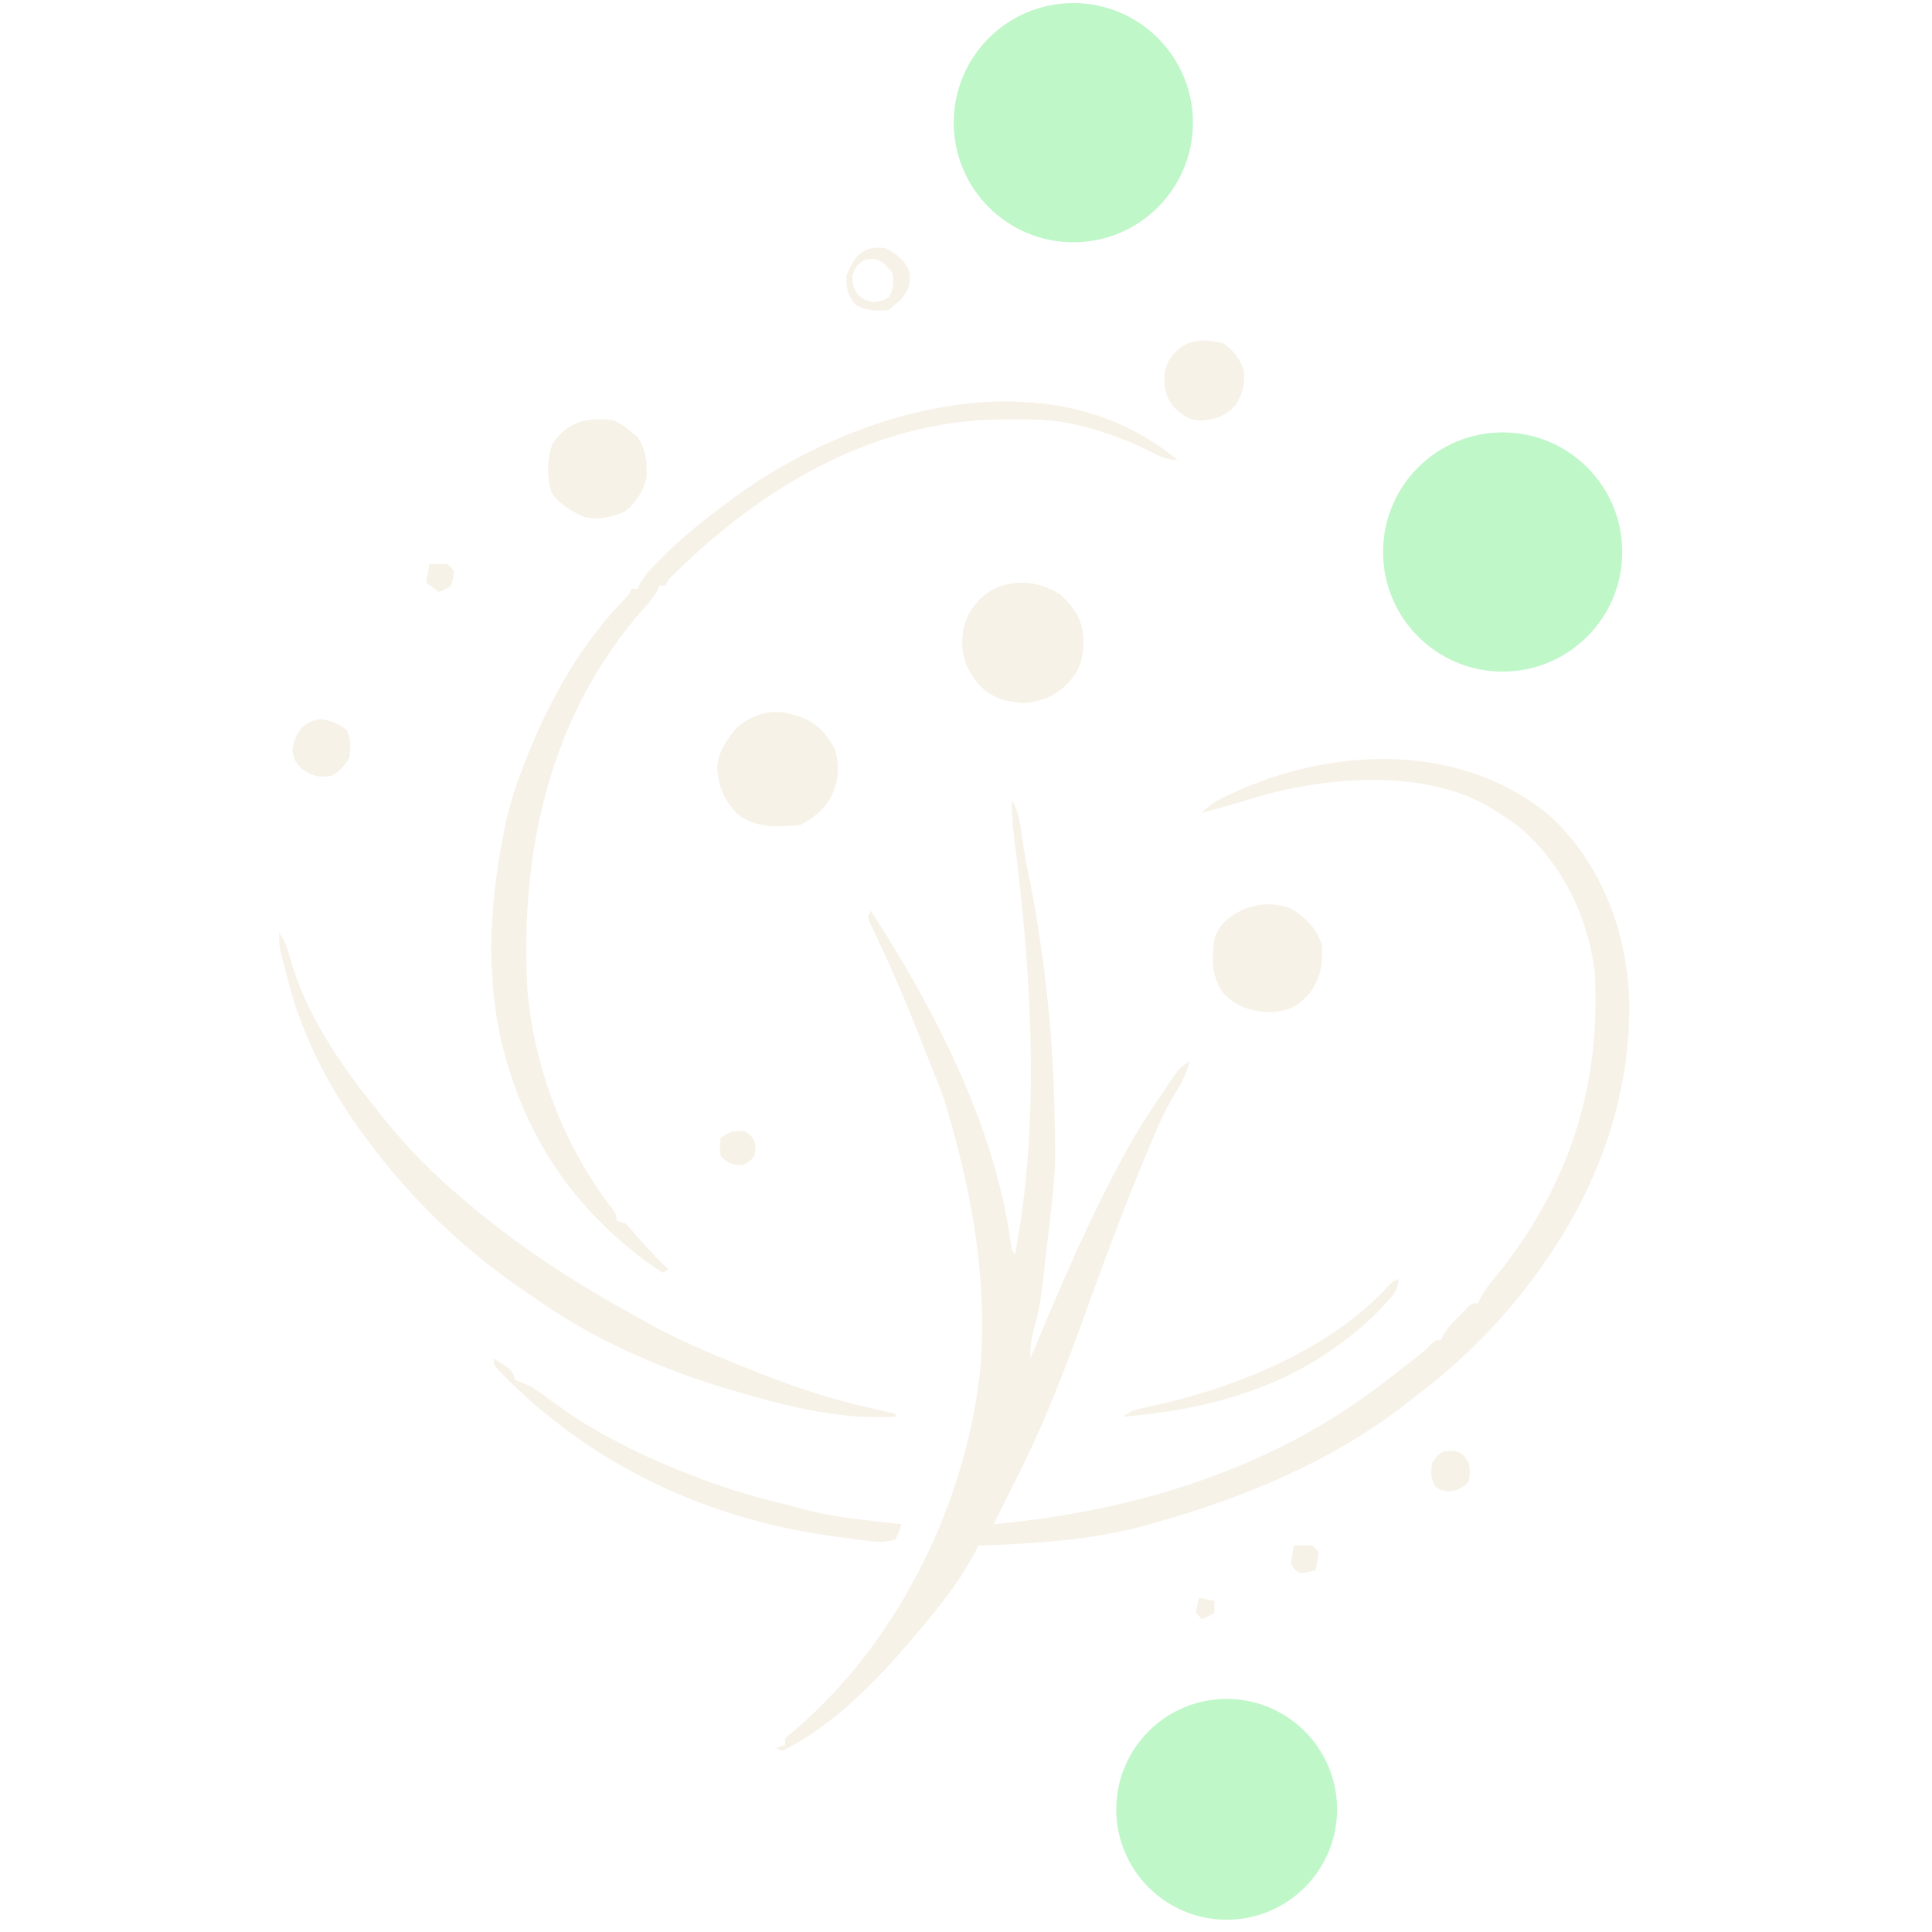
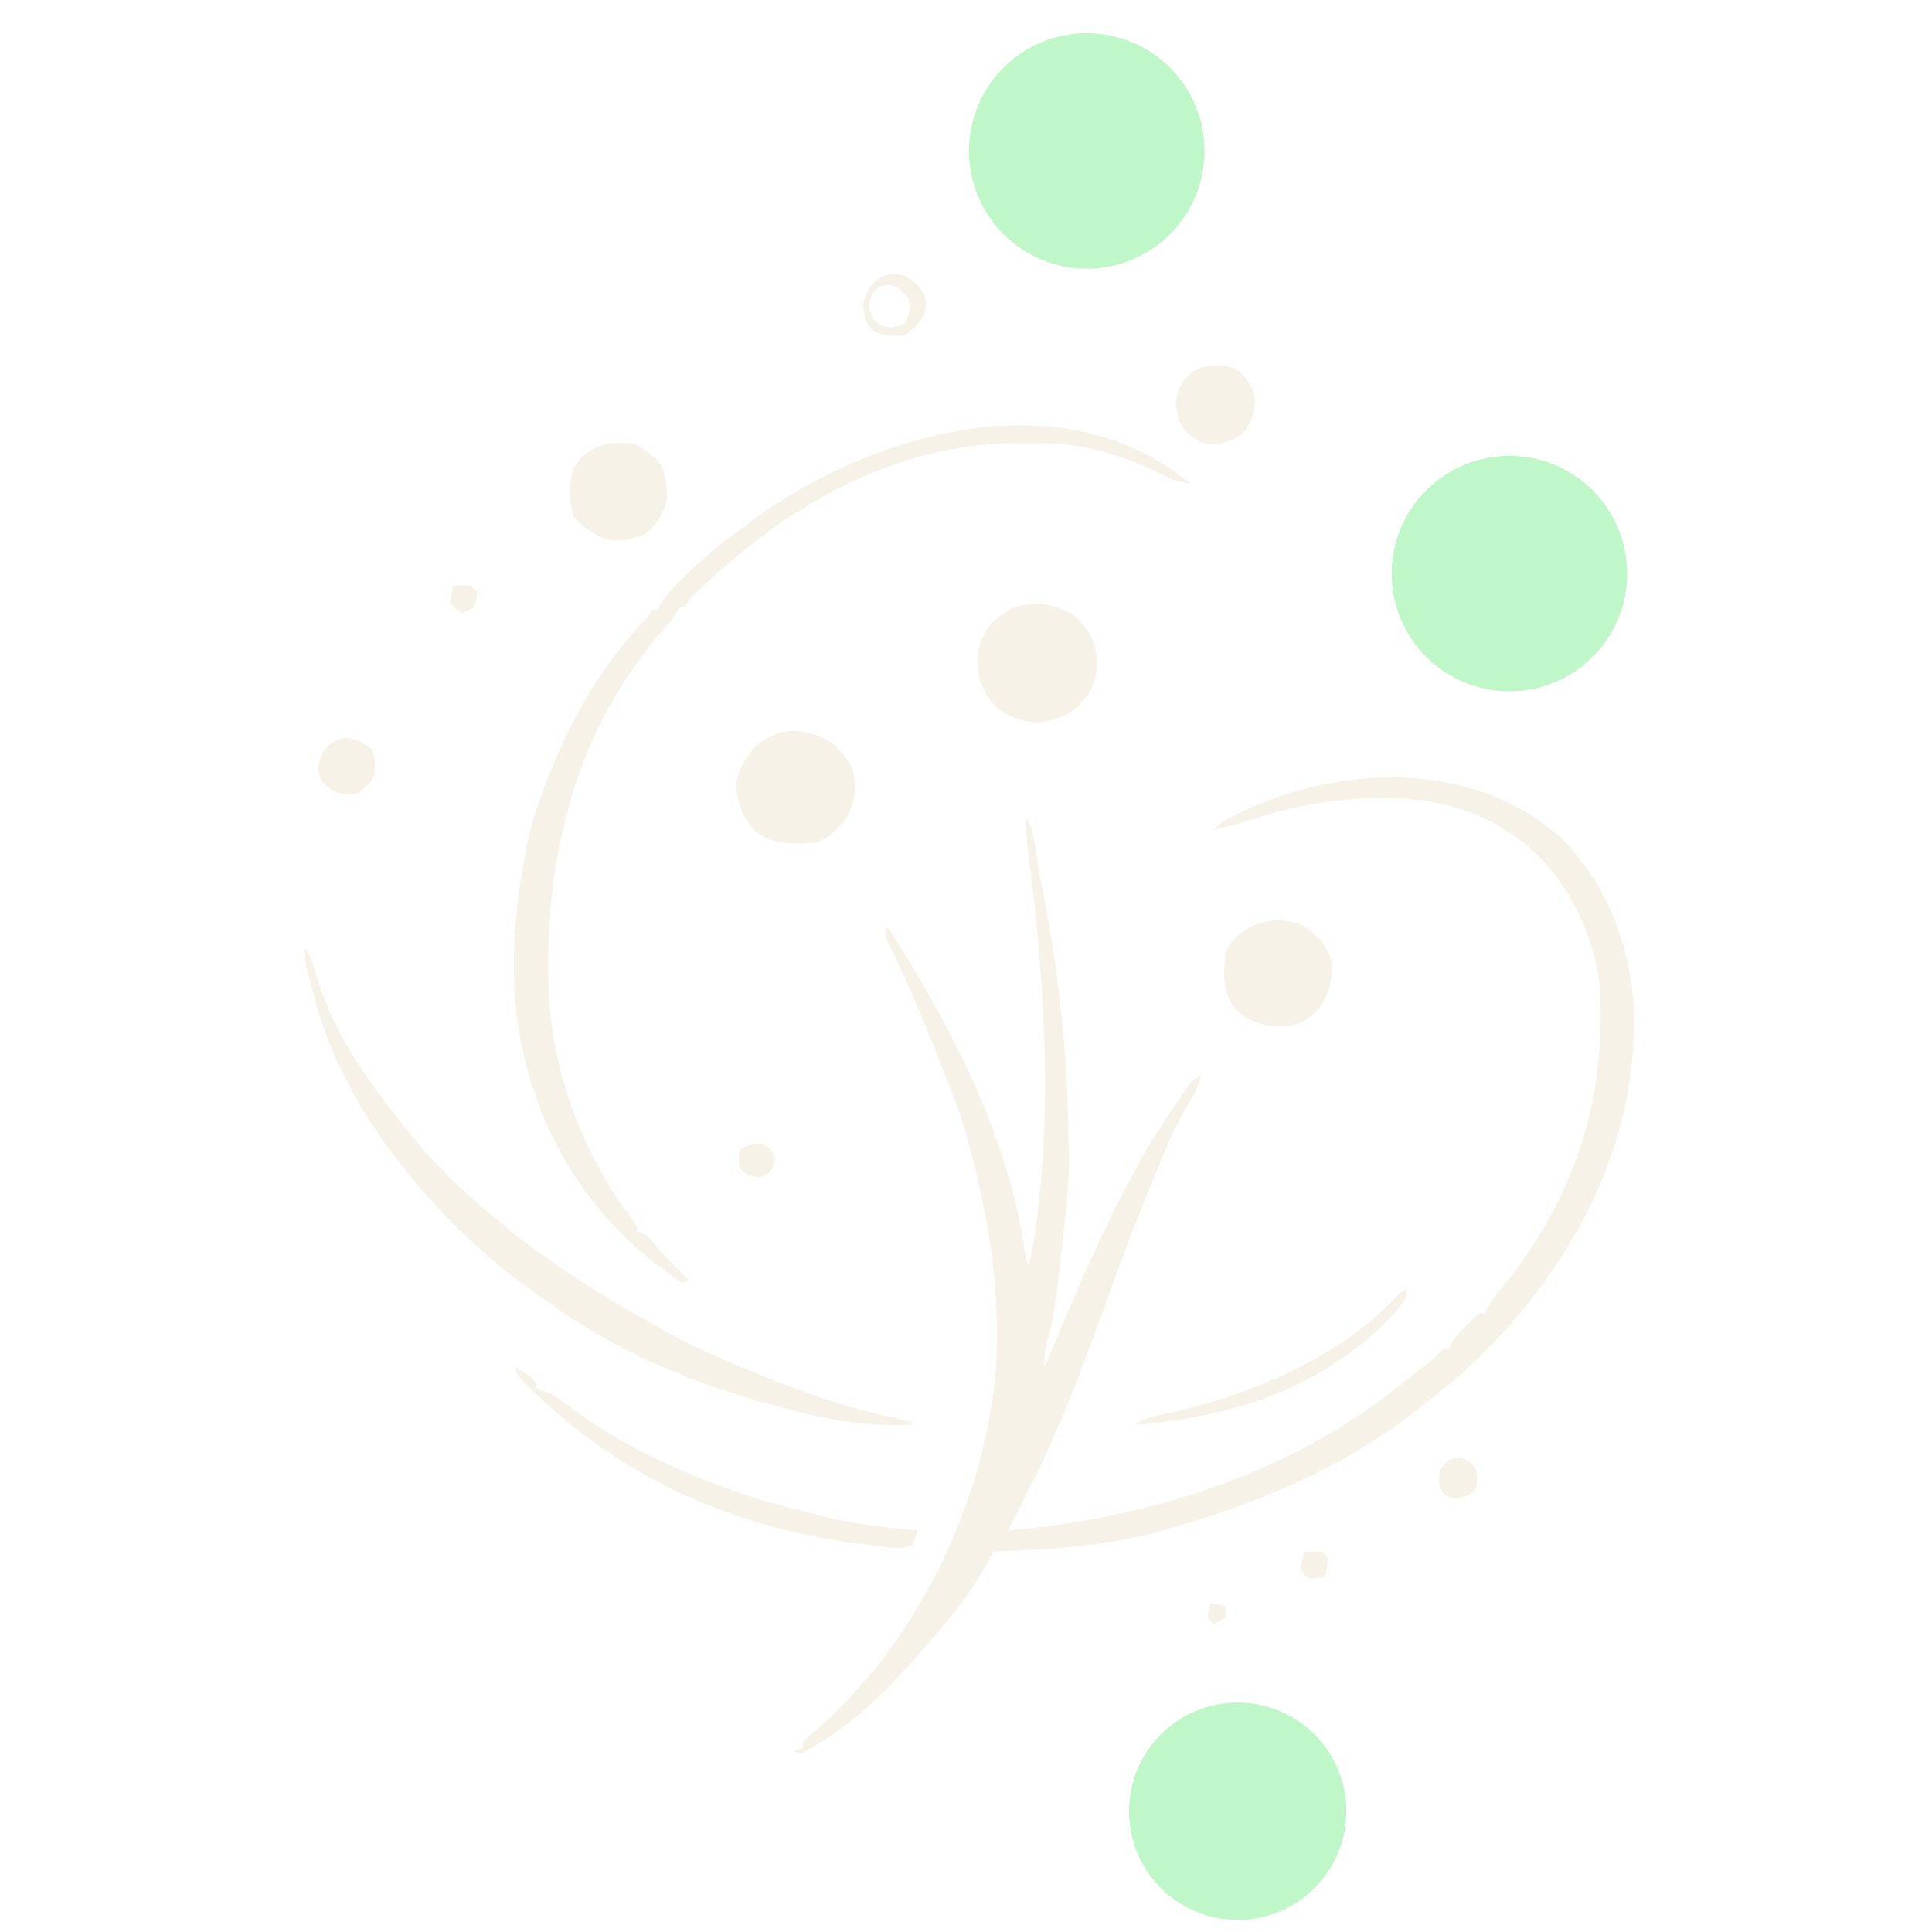
- <svg xmlns="http://www.w3.org/2000/svg" aria-labelledby="loreai-dark-title loreai-dark-desc" viewBox="-6 3 63 63">
+ <svg xmlns="http://www.w3.org/2000/svg" aria-labelledby="loreai-dark-title loreai-dark-desc" viewBox="-7 2 64 64">
  <g fill="#f7f2e8">
    <path d="M22.9 11.1c.35.192.64.408.762.8.027.415-.034.566-.306.894L23.1 13l-.1.1c-.447.037-.695.056-1.094-.156-.273-.323-.306-.523-.306-.944.239-.654.575-1.028 1.3-.9m-.762.406c-.238.194-.238.194-.344.481.006.313.006.313.162.6.244.213.244.213.55.263.294-.05.294-.05.482-.162.168-.28.158-.468.112-.788-.277-.353-.511-.576-.962-.394M33.9 14.2c.344.249.475.446.65.831.064.47-.016.762-.25 1.169-.338.388-.68.482-1.178.516-.363-.027-.557-.177-.822-.416-.297-.356-.348-.657-.329-1.107.058-.388.241-.616.529-.868.461-.288.889-.254 1.4-.125M32.4 18c-.385 0-.65-.157-.988-.325a11 11 0 0 0-2.327-.829c-.705-.16-1.389-.177-2.11-.171l-.363.002c-4.215.052-7.904 2.295-10.812 5.223l-.1.2h-.2l-.082.18c-.118.22-.24.365-.412.545-3.079 3.469-4.062 7.954-3.806 12.475.216 2.513 1.208 5.121 2.77 7.117.13.183.13.183.13.383l.3.1c.158.16.158.16.325.363.34.4.699.771 1.075 1.137l-.2.1c-2.837-1.885-4.623-4.543-5.325-7.881-.416-2.128-.284-4.202.125-6.319l.065-.346c.185-.887.487-1.72.835-2.554l.093-.223c.713-1.675 1.673-3.303 2.95-4.612.157-.165.157-.165.257-.365h.2l.064-.162c.188-.33.444-.58.711-.844l.174-.173c.61-.594 1.267-1.115 1.951-1.621l.261-.196C21.94 16.32 28.206 14.522 32.4 18M14 16.7c.344.181.344.181.6.4l.175.125c.288.403.329.859.313 1.338-.125.481-.323.8-.707 1.118-.461.195-.913.303-1.403.15-.385-.183-.713-.391-.978-.731a2.5 2.5 0 0 1 .019-1.631c.5-.74 1.137-.866 1.981-.769m-6 4.7c.287-.012.287-.012.6 0l.2.2c-.013.25-.013.25-.1.5-.206.131-.206.131-.4.2l-.4-.3zm32.69.034c.21.066.21.066.423.328.102.397.099.644-.013 1.038-.18.224-.31.283-.59.335a2 2 0 0 1-.61-.035c-.237-.22-.355-.406-.494-.694-.01-.325.128-.533.294-.806.374-.25.558-.227.99-.166" />
    <path d="M28.6 22.4c.48.476.713.834.731 1.525-.007.62-.136.965-.57 1.421-.43.39-.83.533-1.398.585-.623-.054-1.076-.194-1.5-.669-.407-.529-.54-.99-.463-1.662.117-.567.353-.929.812-1.28.743-.471 1.669-.4 2.388.08m-8.269 4.075c.43.236.662.527.894.956.177.635.116 1.118-.197 1.686-.242.346-.55.594-.928.783-.737.068-1.435.12-2.045-.346-.438-.436-.627-.911-.671-1.527.038-.53.319-.909.647-1.308.747-.608 1.449-.632 2.3-.244M4.45 26.444c.36.058.562.136.85.356.155.31.129.558.1.9-.18.275-.305.453-.6.6-.414.056-.576.015-.937-.206-.263-.294-.263-.294-.332-.638.109-.563.312-.915.919-1.012m40.116 3.181c1.642 1.543 2.458 3.68 2.559 5.907.08 3.23-1.045 6.272-2.925 8.868l-.231.322A19 19 0 0 1 40.2 48.5l-.263.21c-2.483 1.949-5.418 3.154-8.437 3.99l-.33.093c-1.708.438-3.514.547-5.27.607l-.08.168c-.438.849-1.008 1.603-1.62 2.332l-.136.164c-1.283 1.536-2.74 3.13-4.564 4.036l-.2-.1.3-.1v-.2c.15-.148.15-.148.356-.319 3.372-2.88 5.624-7.518 6.026-11.912.19-2.8-.265-5.409-1.038-8.088l-.056-.196c-.135-.45-.302-.882-.479-1.317a66 66 0 0 1-.332-.835 54 54 0 0 0-1.481-3.46l-.122-.26-.11-.228q-.03-.091-.064-.185l.1-.2c2.056 3.18 4.031 6.99 4.553 10.786.047.314.047.314.147.414.823-4.324.54-9.03-.003-13.37-.06-.48-.115-.945-.097-1.43.193.333.249.633.3 1.013.056.39.114.776.194 1.162.266 1.29.47 2.585.619 3.894l.025.225c.175 1.534.244 3.061.262 4.606l.008.288c.016.833-.072 1.648-.168 2.475l-.08.71c-.232 2.058-.232 2.058-.472 2.97-.076.31-.096.543-.088.857l.082-.197c.947-2.276 1.916-4.548 3.118-6.703l.15-.27c.315-.542.667-1.06 1.019-1.58l.144-.214.138-.202q.06-.09.124-.18c.125-.154.125-.154.425-.354a3.5 3.5 0 0 1-.47 1.031c-.392.647-.675 1.334-.961 2.032l-.172.413a99 99 0 0 0-1.602 4.19c-.738 2.047-1.5 4.097-2.495 6.034q-.191.38-.381.763l-.183.366-.136.271c4.533-.41 9.065-1.78 12.7-4.6l.177-.137c1.146-.884 1.146-.884 1.401-1.145.122-.118.122-.118.322-.118l.069-.169c.168-.296.385-.497.631-.731l.169-.181C42 45.5 42 45.5 42.2 45.5l.077-.171a4 4 0 0 1 .492-.691C45.146 41.696 46.212 38.48 46 34.7c-.211-1.824-1.104-3.634-2.545-4.798a13 13 0 0 0-.755-.502l-.189-.118c-2.09-1.17-4.968-.963-7.21-.384a39 39 0 0 0-1.001.302q-.319.09-.637.175l-.272.073-.191.052c.324-.353.692-.503 1.125-.694l.243-.107c3.212-1.374 7.234-1.411 9.998.926" />
    <path d="M36.056 32.606c.5.282.86.644 1.044 1.194.054.638-.035 1.068-.4 1.6-.391.428-.705.575-1.27.607-.607-.018-1.091-.168-1.53-.607-.407-.567-.386-1.125-.3-1.8.174-.487.484-.719.937-.944.545-.209.957-.217 1.52-.05M3.1 33.4c.184.275.263.494.35.809.526 1.889 1.634 3.479 2.85 4.991l.205.26A18.3 18.3 0 0 0 9.1 42.1l.23.197c1.598 1.34 3.331 2.48 5.156 3.485q.282.156.561.318c.955.538 1.952.963 2.966 1.375l.203.083c1.316.535 2.639 1.012 4.028 1.323l.283.066.673.153v.1c-1.734.095-3.449-.308-5.1-.8l-.27-.078c-2.256-.664-4.511-1.648-6.43-3.022l-.34-.231A21.1 21.1 0 0 1 6 40.2l-.192-.254C4.74 38.484 3.847 36.76 3.4 35l-.084-.313C3.1 33.86 3.1 33.86 3.1 33.4m15.2 6.5c.181.119.181.119.3.3.044.25.044.25 0 .5-.169.188-.169.188-.4.3-.337-.024-.459-.059-.7-.3-.031-.3-.031-.3 0-.6.323-.215.425-.247.8-.2m21.3 4.8c0 .41-.21.578-.475.862l-.15.162c-.507.53-1.065.967-1.675 1.376l-.272.183c-1.965 1.227-4.15 1.729-6.428 1.917.275-.183.392-.234.7-.294 2.792-.576 6.002-1.816 7.977-3.978.123-.128.123-.128.323-.228m-29.5 2.6c.588.363.588.363.7.7l.5.2c.279.18.545.379.813.575.64.46 1.281.869 1.987 1.225l.269.14c.715.365 1.438.68 2.187.966l.342.131c.891.335 1.784.602 2.711.817q.247.06.49.132c1.072.305 2.197.389 3.301.514-.081.244-.081.244-.2.5-.374.125-.68.074-1.062.025l-.23-.029-.708-.096-.212-.03c-3.931-.571-7.538-2.238-10.37-5.026l-.158-.156c-.36-.363-.36-.363-.36-.588m31.313 3.006c.287.094.287.094.487.394.038.3.038.3 0 .6-.212.235-.344.292-.656.337-.244-.037-.244-.037-.425-.15-.177-.278-.165-.464-.119-.787.22-.33.31-.402.712-.394M36.2 53.4c.288-.012.288-.012.6 0l.2.2c-.037.313-.037.313-.1.6-.231.069-.231.069-.5.1-.187-.106-.187-.106-.3-.3.031-.319.031-.319.1-.6m-3.1 1.7.5.1v.4l-.4.2-.2-.2c.038-.263.038-.263.1-.5" />
  </g>
  <g fill="#bff7c9">
    <circle cx="29" cy="7" r="3.9" />
    <circle cx="43" cy="21" r="3.9" />
    <circle cx="34" cy="62" r="3.6" />
  </g>
</svg>
